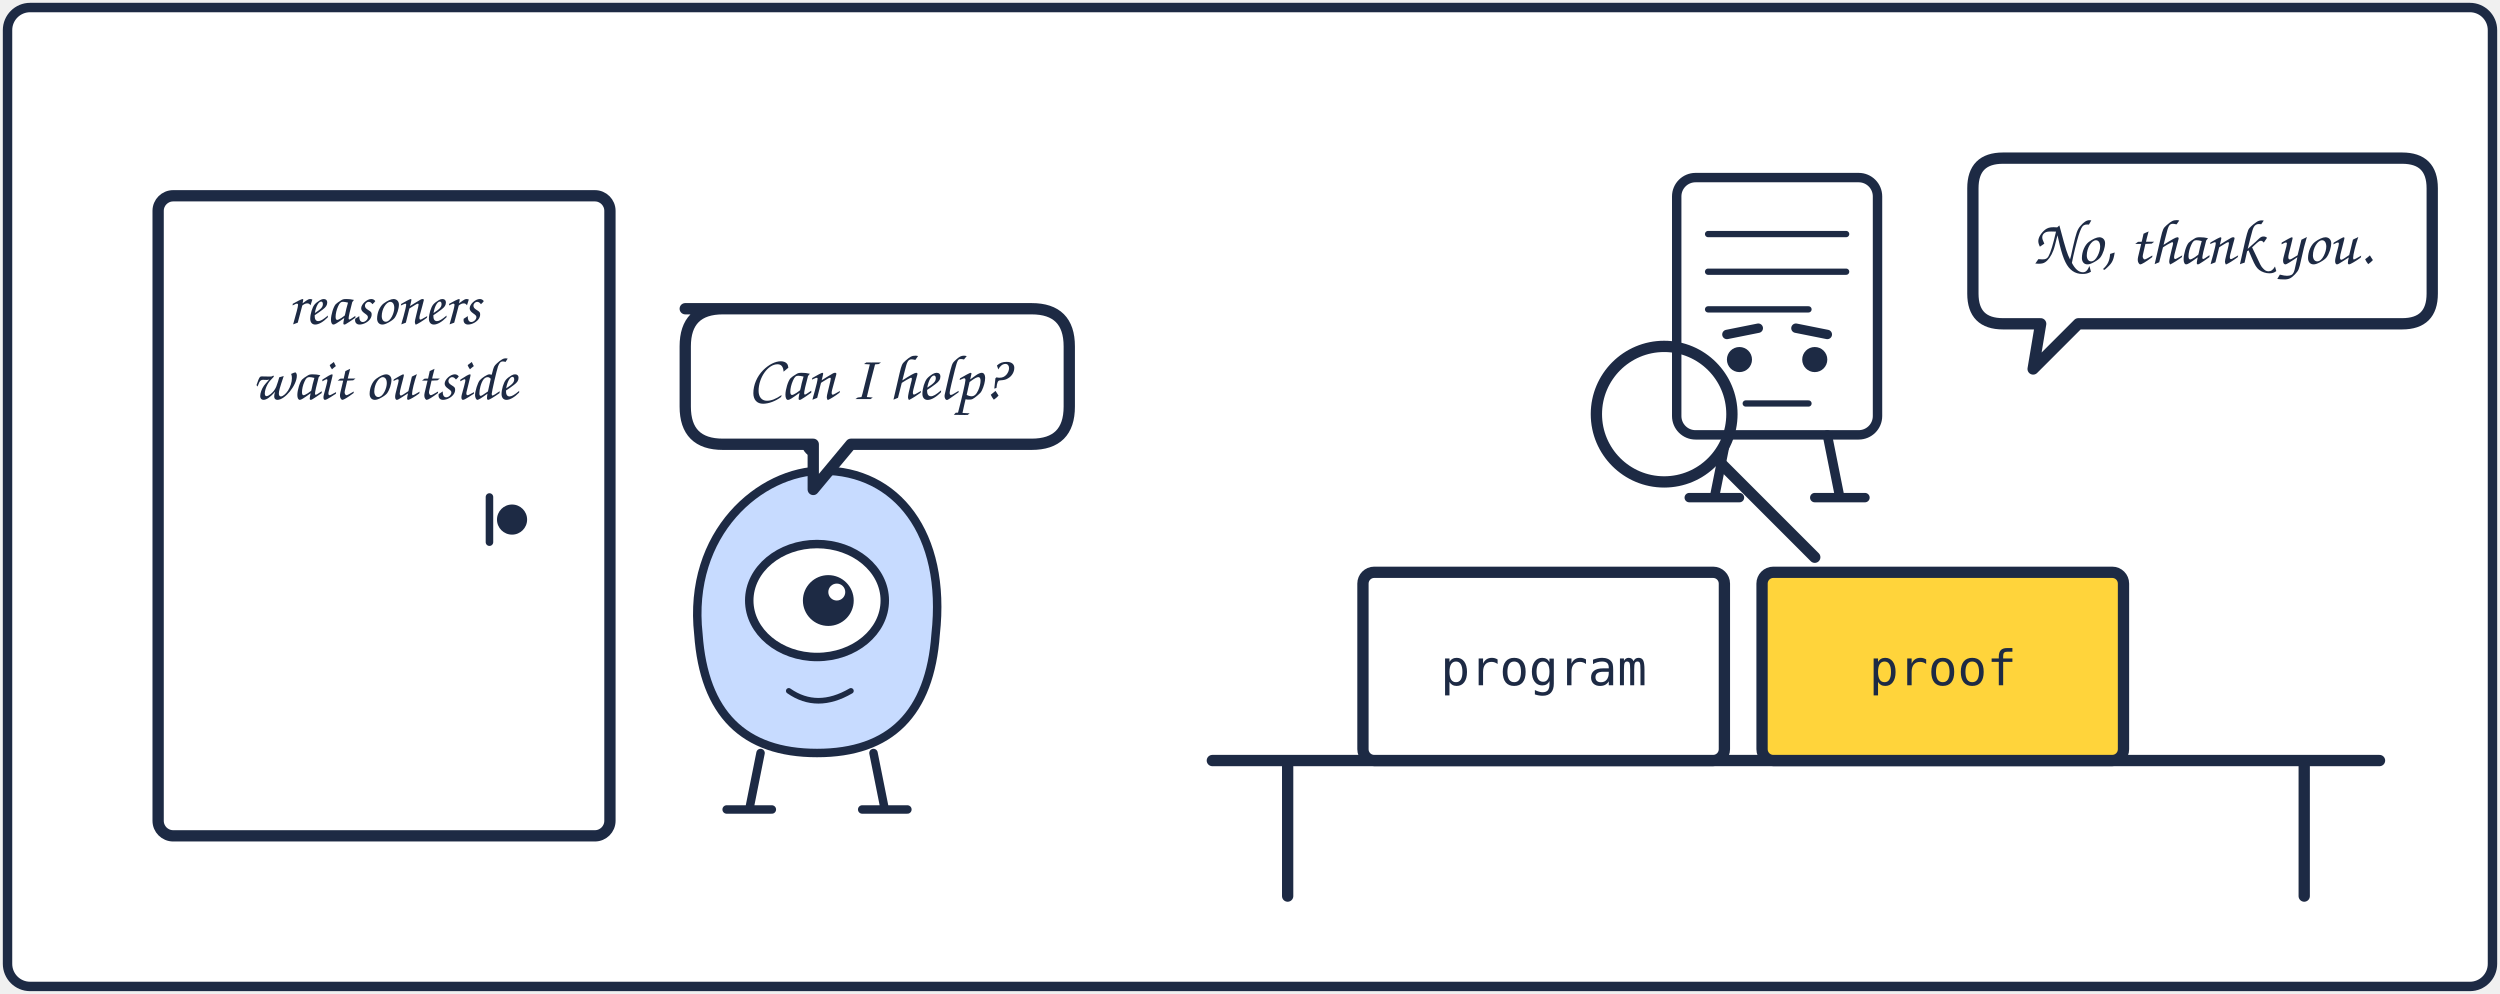
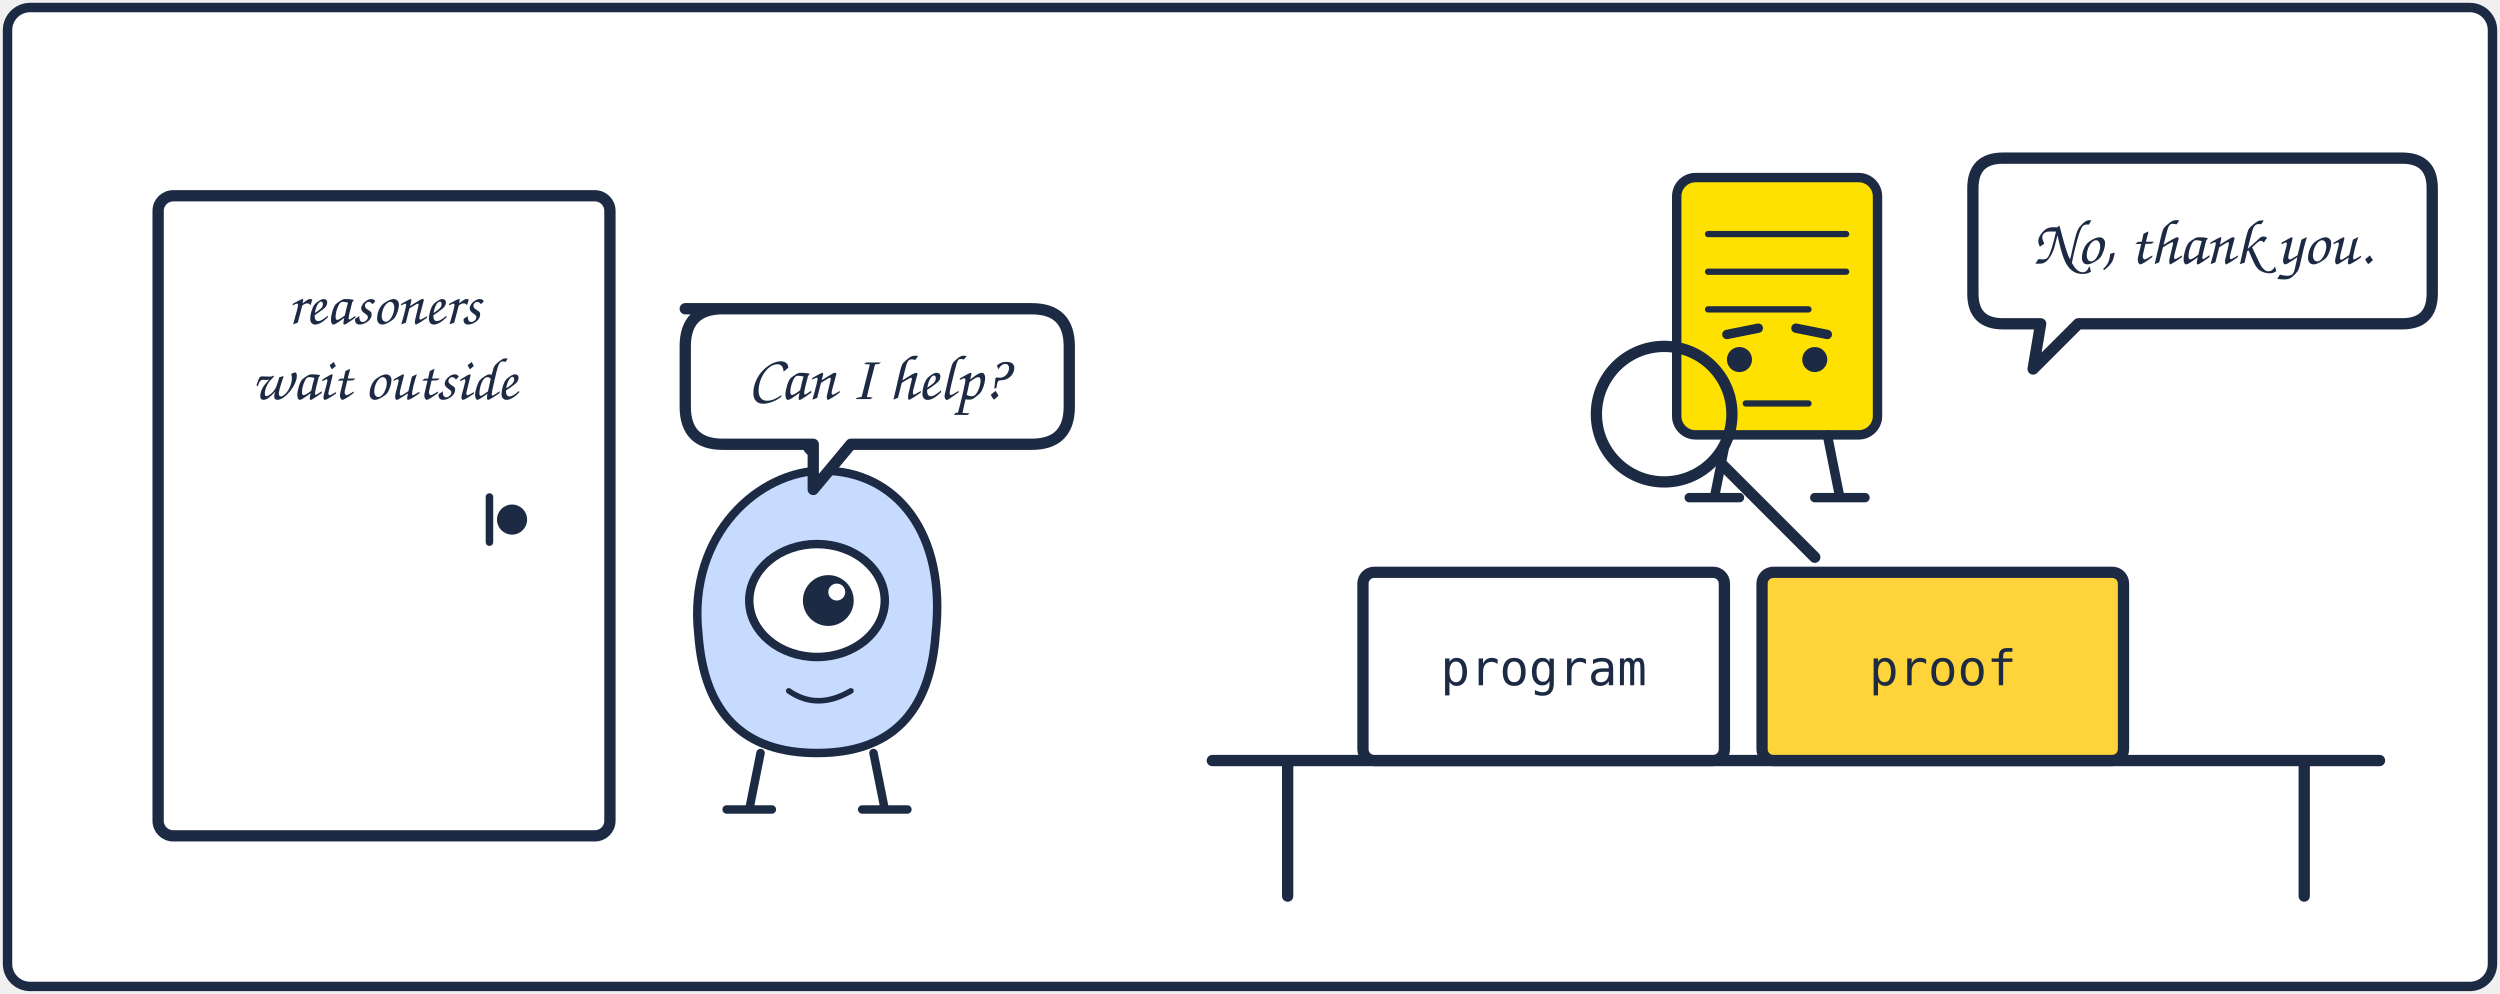
<svg xmlns="http://www.w3.org/2000/svg" viewBox="-12 -12 664 264" width="664" height="264" role="img">
  <style>
  .ln { fill: none; stroke: #1d2a44; stroke-width: 3; stroke-linecap: round; stroke-linejoin: round; }
  .thin { stroke-width: 2; }
  .inkf { fill: #1d2a44; }
  .paperf { fill: #ffffff; stroke: #1d2a44; stroke-width: 3; stroke-linejoin: round; }
  .skyf { fill: #c7dbff; stroke: #1d2a44; stroke-width: 3; stroke-linejoin: round; }
  .hif { fill: #ffd43b; stroke: #1d2a44; stroke-width: 3; stroke-linejoin: round; }
  .okl { fill: none; stroke: #16a34a; stroke-width: 4; stroke-linejoin: round; }
  .nol { fill: none; stroke: #dc2626; stroke-width: 4; stroke-linejoin: round; }
  .hand { font-family: "Patrick Hand", "Comic Neue", "Comic Sans MS", "Chalkboard SE", cursive; fill: #1d2a44; }
  .handok { font-family: "Patrick Hand", "Comic Neue", "Comic Sans MS", "Chalkboard SE", cursive; fill: #16a34a; }
  .handno { font-family: "Patrick Hand", "Comic Neue", "Comic Sans MS", "Chalkboard SE", cursive; fill: #dc2626; }
  .mono { font-family: "JetBrains Mono", Menlo, Consolas, monospace; fill: #1d2a44; }
</style>
  <defs>
    <symbol id="mind" viewBox="0 0 120 140">
      <path class="skyf" d="M18 70 C14 34 40 12 62 12 C88 12 106 34 102 70 C100 98 86 112 60 112 C34 112 20 98 18 70 Z" />
      <ellipse class="paperf" cx="60" cy="58" rx="24" ry="20" />
      <g class="blink">
        <circle class="inkf" cx="64" cy="58" r="9" />
        <circle fill="#ffffff" cx="67" cy="55" r="3" />
      </g>
      <path class="ln thin" d="M50 90 Q60 97 72 90" />
      <path class="ln" d="M40 112 L36 132 M80 112 L84 132 M28 132 L44 132 M76 132 L92 132" />
      <path class="ln" d="M60 12 L60 2" />
      <circle class="hif" cx="60" cy="2" r="4" />
    </symbol>
    <symbol id="checker" viewBox="0 0 120 140">
-       <rect class="paperf" x="28" y="30" width="64" height="82" rx="6" />
+       <rect fill="#ffe100" stroke="#1d2a44" stroke-width="3" stroke-linejoin="round" x="28" y="30" width="64" height="82" rx="6" />
      <path class="ln thin" d="M38 48 L82 48 M38 60 L82 60 M38 72 L70 72" />
      <circle class="paperf" cx="48" cy="20" r="0" />
      <circle class="inkf" cx="50" cy="40" r="0" />
      <path class="ln" d="M44 112 L40 132 M76 112 L80 132 M32 132 L48 132 M72 132 L88 132" />
      <circle class="inkf" cx="48" cy="88" r="4" />
      <circle class="inkf" cx="72" cy="88" r="4" />
      <path class="ln thin" d="M50 102 L70 102" />
      <path class="ln" d="M44 80 L54 78 M66 78 L76 80" />
    </symbol>
    <symbol id="chatty" viewBox="0 0 140 140">
      <path class="paperf" d="M20 30 Q20 12 40 12 L100 12 Q120 12 120 30 L120 80 Q120 98 100 98 L56 98 L34 122 L38 98 Q20 98 20 80 Z" />
      <circle class="inkf" cx="52" cy="48" r="6" />
      <circle class="inkf" cx="88" cy="48" r="6" />
      <path class="ln" d="M46 70 Q70 88 94 70" />
      <path class="ln thin" d="M124 22 L134 14 M126 40 L138 40 M124 58 L134 66" />
    </symbol>
  </defs>
  <rect x="-10" y="-10" width="660" height="260" rx="6" fill="#ffffff" stroke="#1d2a44" stroke-width="2.5" />
  <rect class="paperf" x="30" y="40" width="120" height="170" rx="4" />
  <path class="ln thin" d="M118 120 L118 132" />
  <circle class="inkf" cx="124" cy="126" r="4" />
  <text class="hand" x="90" y="74" font-size="16" text-anchor="middle">reasoners</text>
  <text class="hand" x="90" y="94" font-size="16" text-anchor="middle">wait outside</text>
  <use href="#mind" x="160" y="104" width="90" height="105" />
  <path class="paperf" d="M170 70 L262 70 Q272 70 272 80 L272 96 Q272 106 262 106 L214 106 L204 118 L204 106 L180 106 Q170 106 170 96 L170 80 Q170 70 180 70 Z" />
  <text class="hand" x="221" y="94" font-size="17" text-anchor="middle">Can I help?</text>
  <path class="ln" d="M310 190 L620 190 M330 190 L330 226 M600 190 L600 226" />
  <rect class="paperf" x="350" y="140" width="96" height="50" rx="3" />
  <text class="mono" x="398" y="170" font-size="13" text-anchor="middle">program</text>
  <rect class="hif" x="456" y="140" width="96" height="50" rx="3" />
  <text class="mono" x="504" y="170" font-size="13" text-anchor="middle">proof</text>
  <use href="#checker" x="410" y="10" width="100" height="117" />
  <circle class="ln" cx="430" cy="98" r="18" />
  <path class="ln" d="M444 110 L470 136" />
  <path class="paperf" d="M520 30 L626 30 Q634 30 634 38 L634 66 Q634 74 626 74 L540 74 L528 86 L530 74 L520 74 Q512 74 512 66 L512 38 Q512 30 520 30 Z" />
  <text class="hand" x="573" y="58" font-size="17" text-anchor="middle">No, thank you.</text>
</svg>
